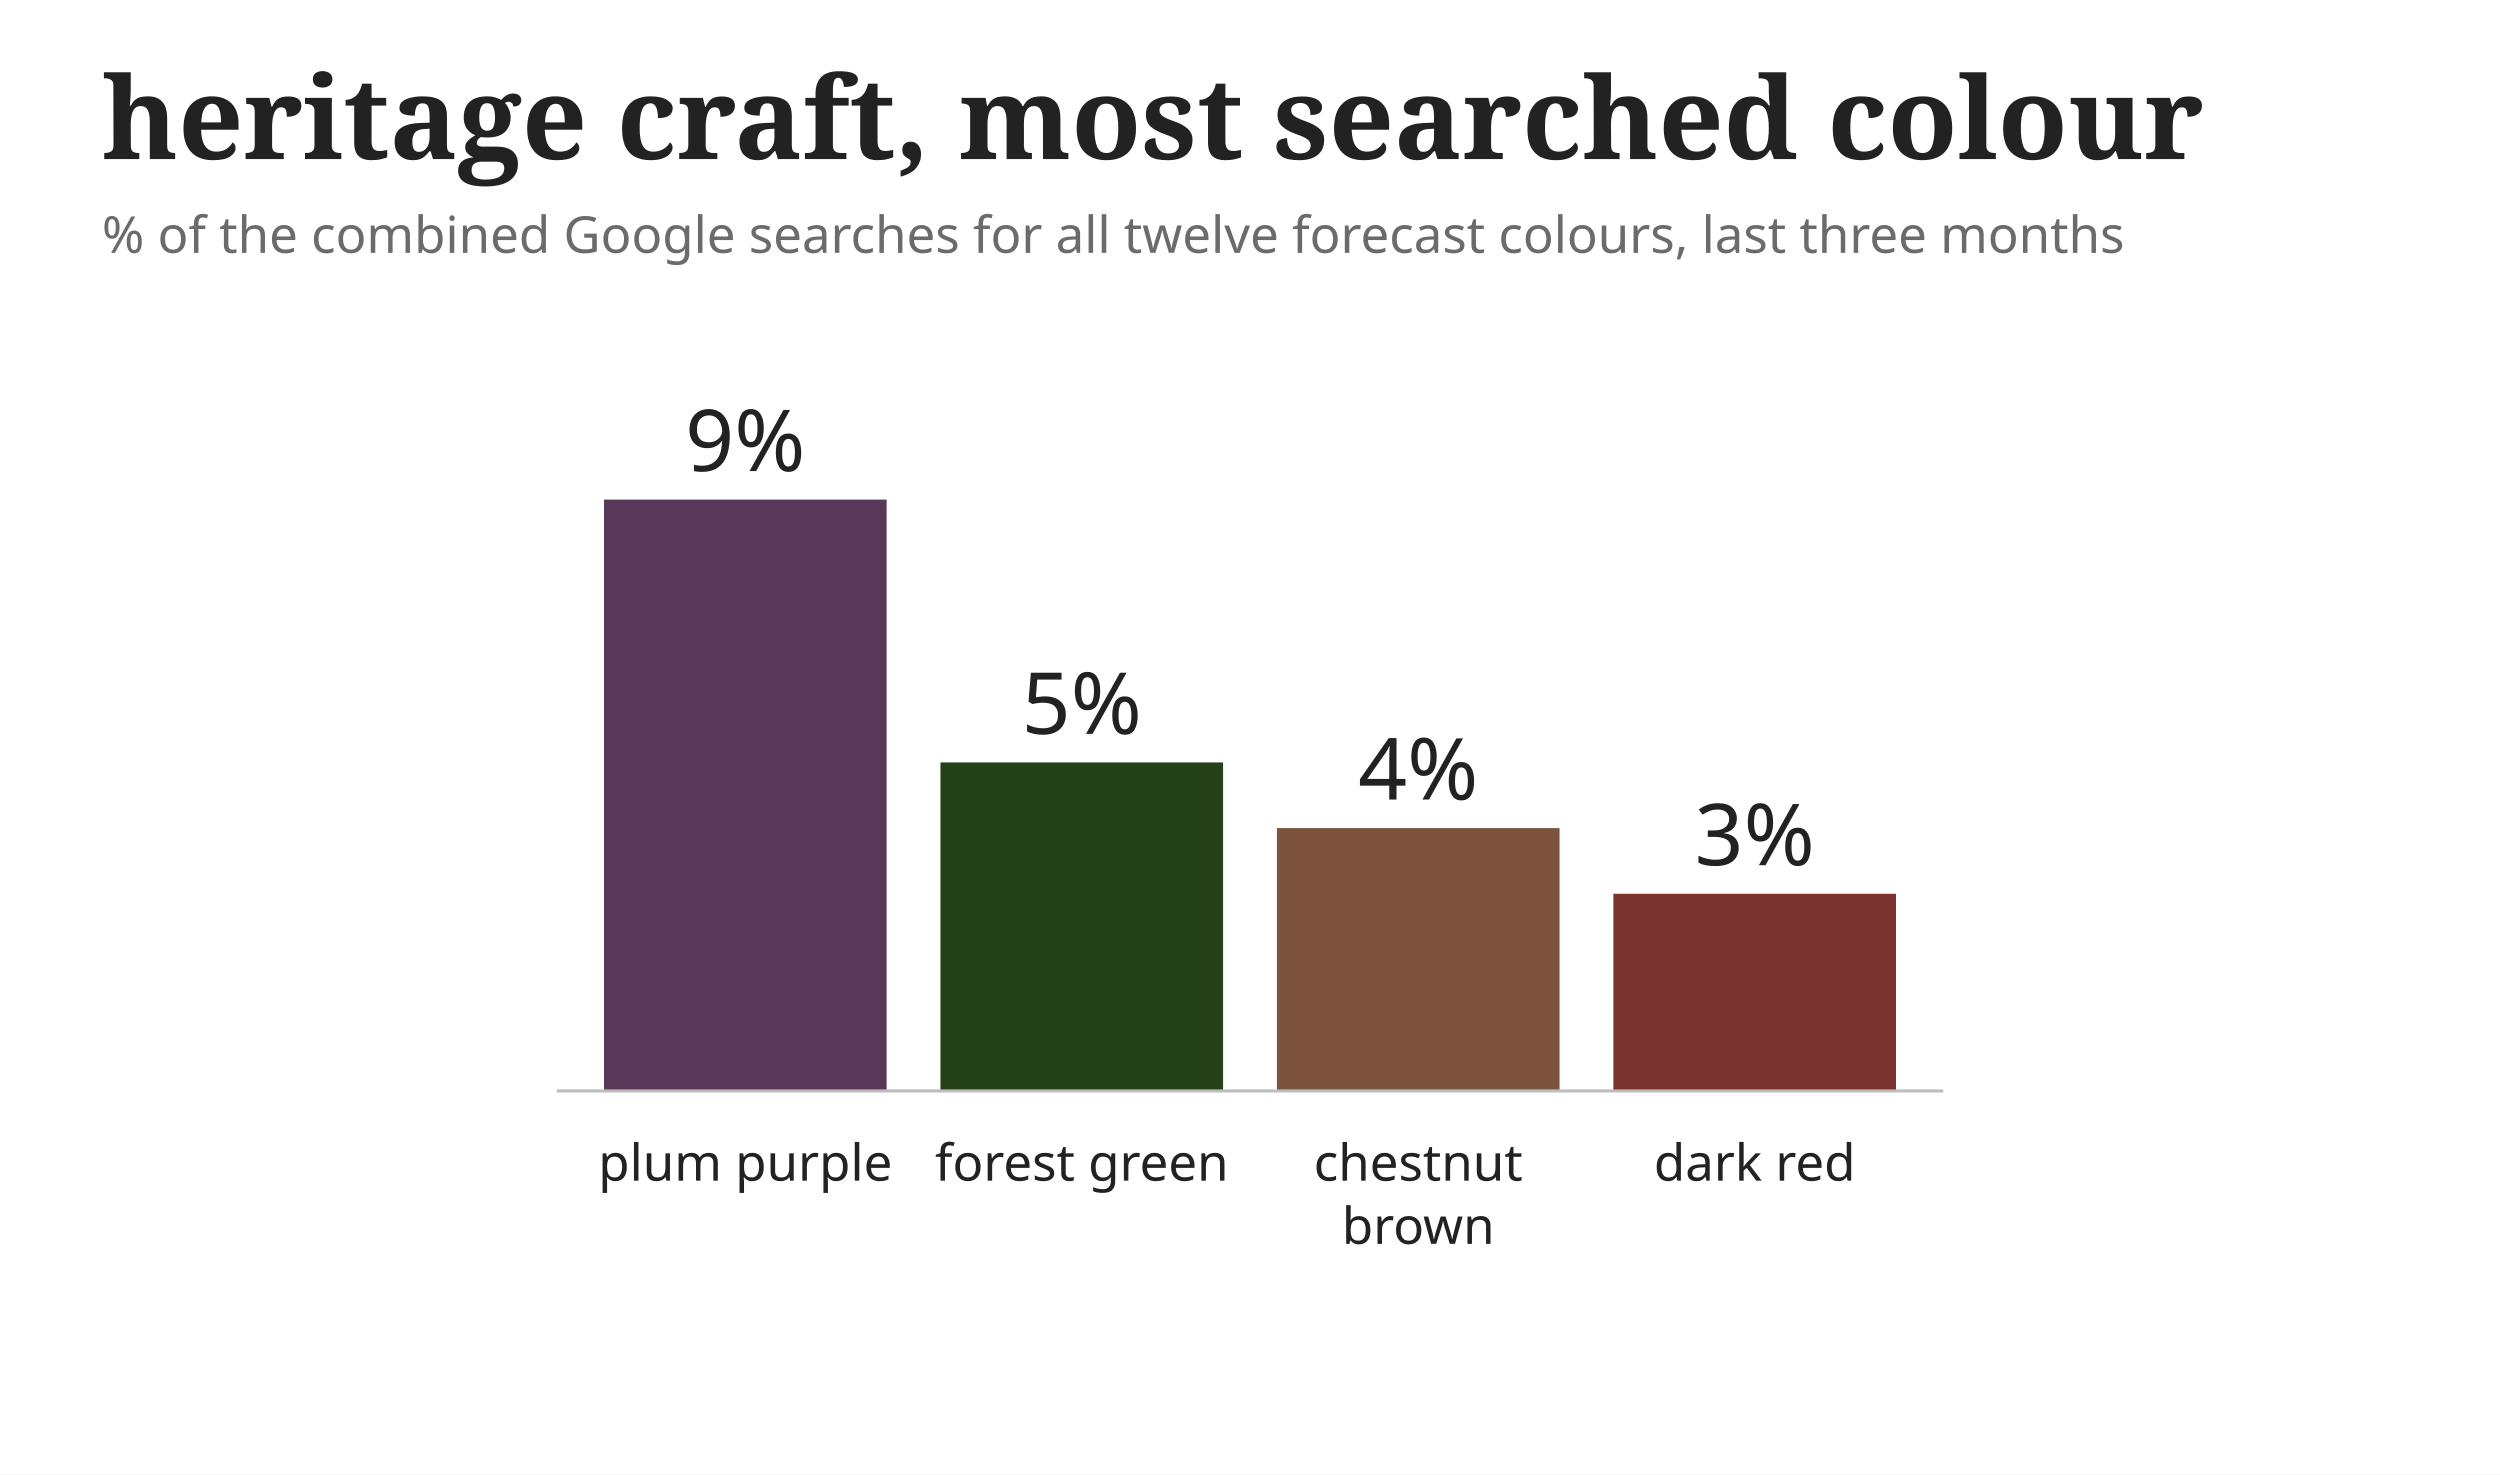
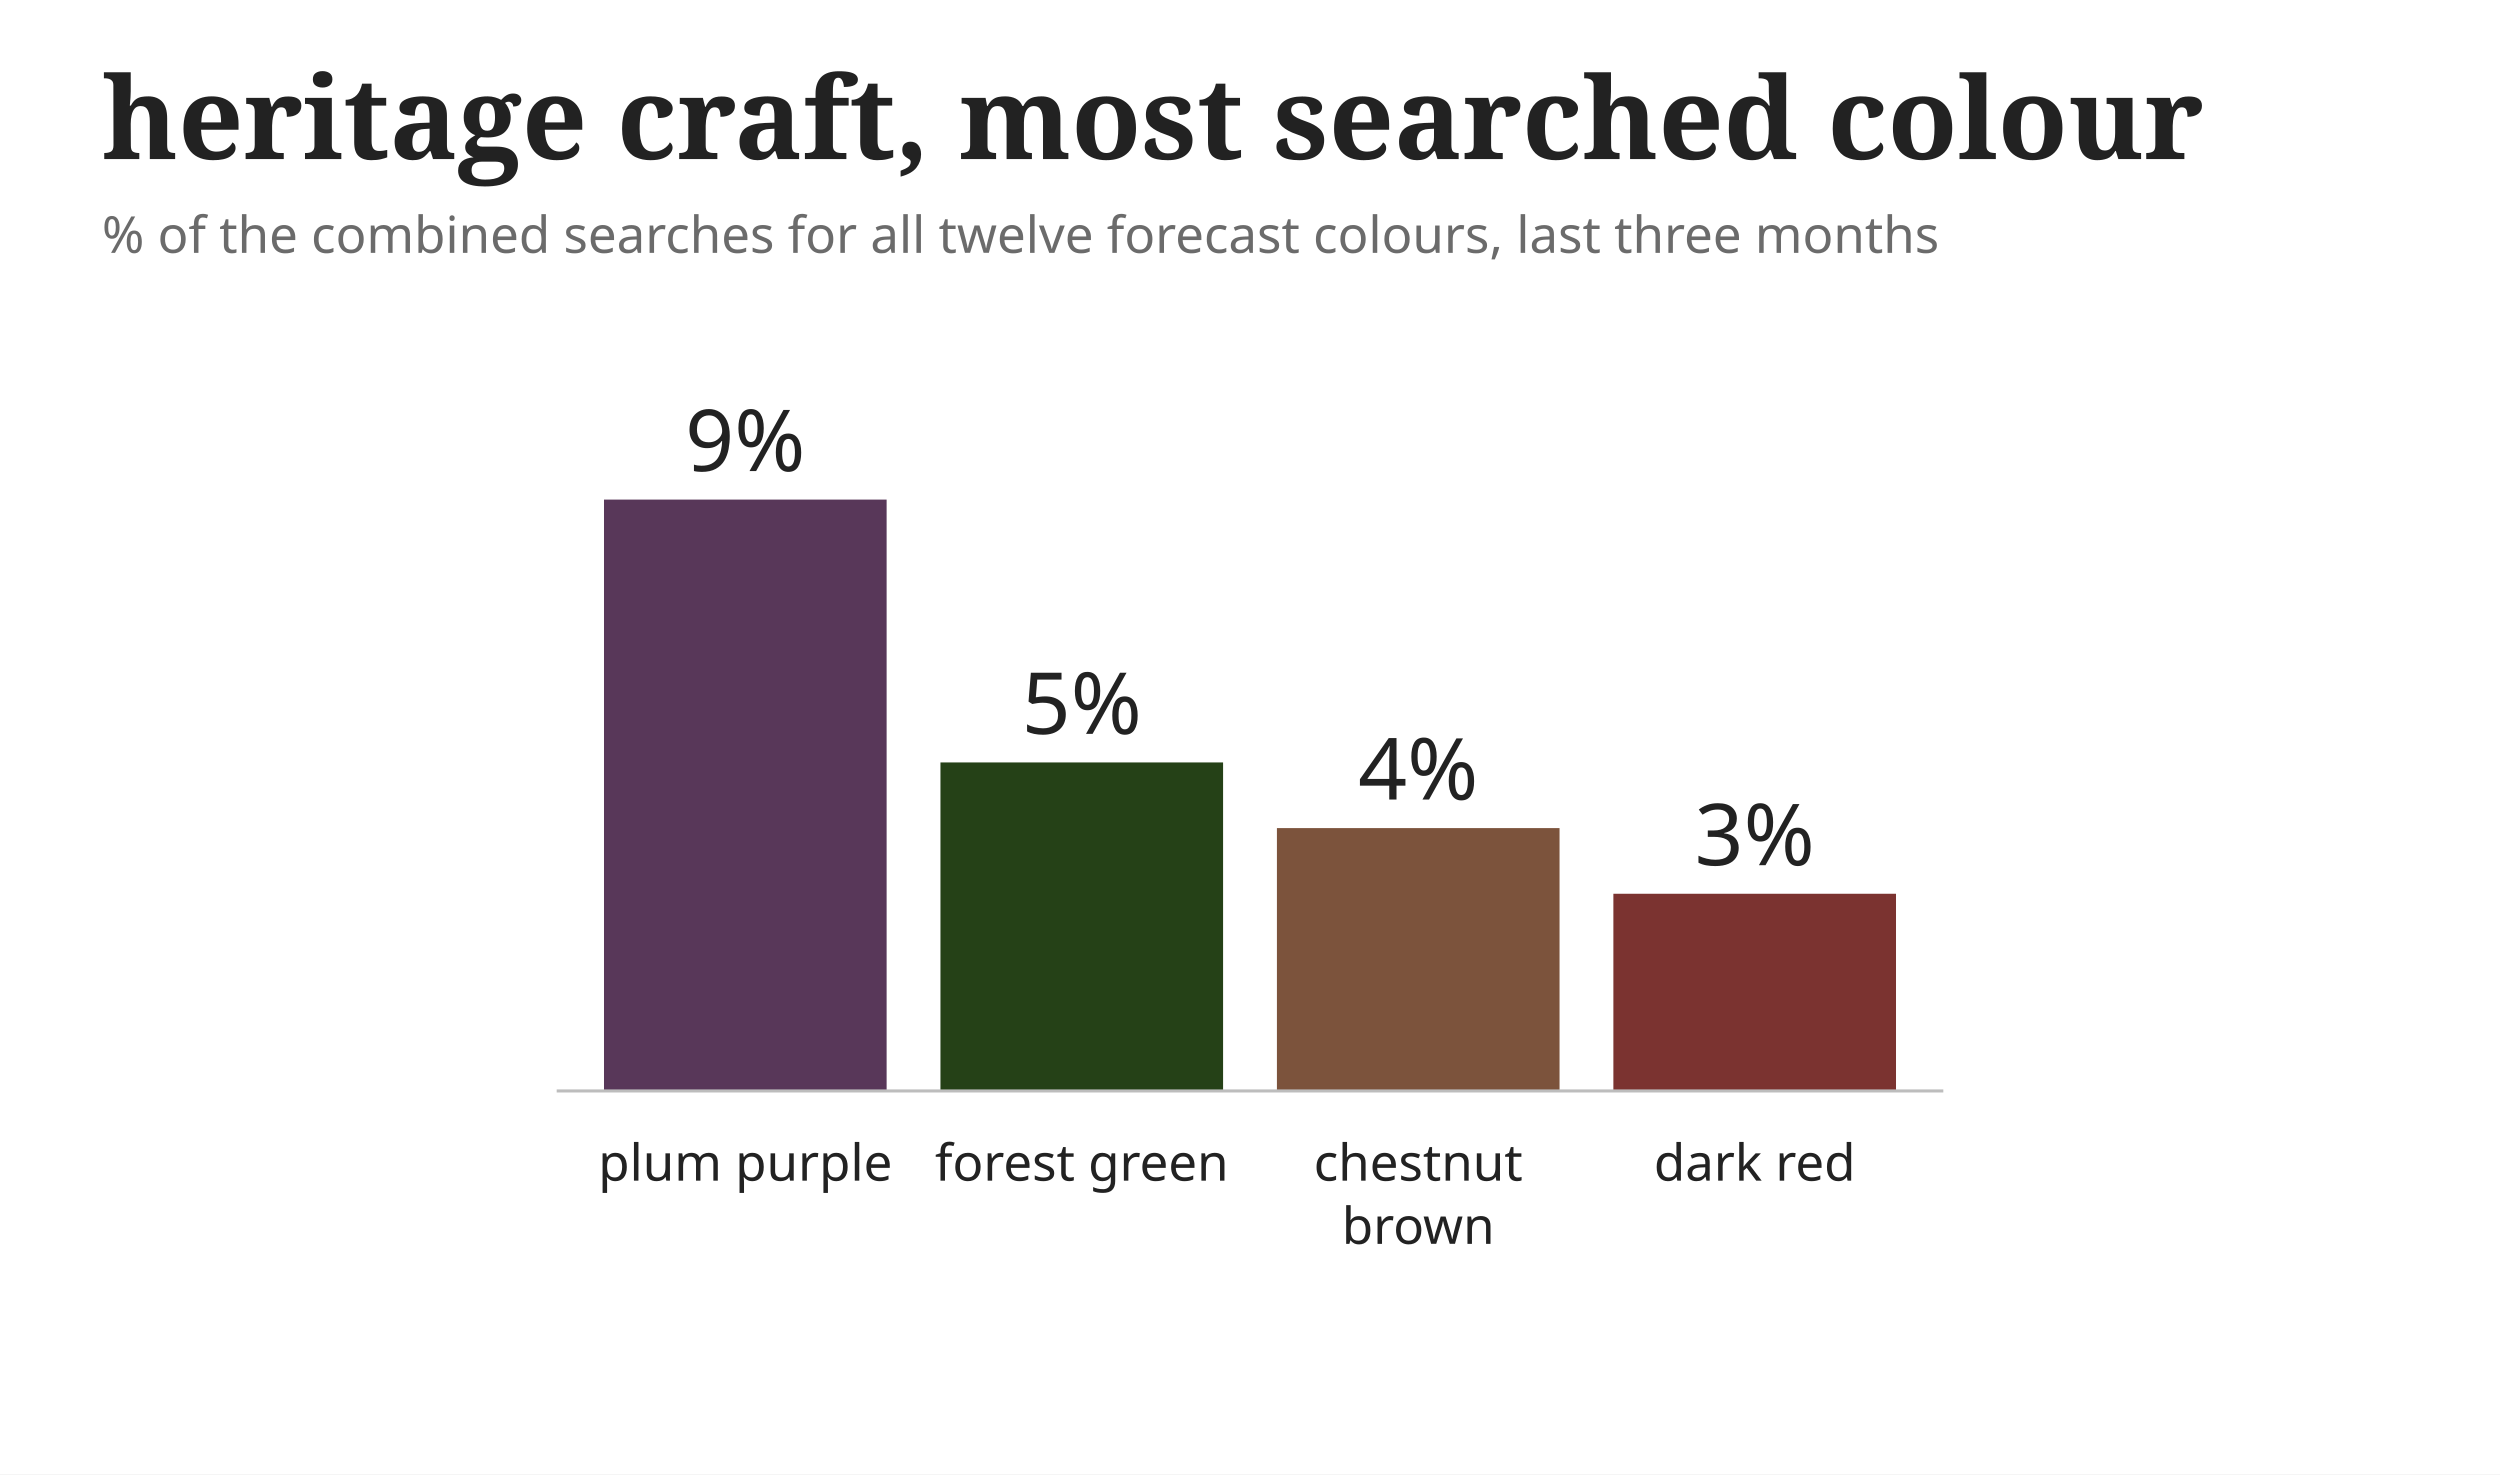
<svg xmlns="http://www.w3.org/2000/svg" viewBox="0 0 1226 723" width="1226" height="723">
  <rect width="1226" height="723" fill="#FFFFFF" />
  <text x="50" y="78" font-family="'Playfair Display', Georgia, serif" font-weight="700" font-size="56" fill="#222222">heritage craft, most searched colour</text>
-   <text x="50" y="124" font-family="'Century Gothic', 'Questrial', 'Avenir', sans-serif" font-size="25" fill="#6B6B6B">% of the combined Google searches for all twelve forecast colours, last three months</text>
+   <text x="50" y="124" font-family="'Century Gothic', 'Questrial', 'Avenir', sans-serif" font-size="25" fill="#6B6B6B">% of the combined searches for all twelve forecast colours, last three months</text>
  <rect x="296.2" y="245.0" width="138.6" height="290.0" fill="#583759" />
  <text x="365.5" y="231.0" text-anchor="middle" font-family="'Century Gothic', 'Questrial', 'Avenir', sans-serif" font-size="42" fill="#222222">9%</text>
  <text x="365.5" y="579" text-anchor="middle" font-family="'Century Gothic', 'Questrial', 'Avenir', sans-serif" font-size="25" fill="#222222">plum purple</text>
  <rect x="461.2" y="373.9" width="138.6" height="161.1" fill="#254117" />
  <text x="530.5" y="359.9" text-anchor="middle" font-family="'Century Gothic', 'Questrial', 'Avenir', sans-serif" font-size="42" fill="#222222">5%</text>
  <text x="530.5" y="579" text-anchor="middle" font-family="'Century Gothic', 'Questrial', 'Avenir', sans-serif" font-size="25" fill="#222222">forest green</text>
  <rect x="626.2" y="406.1" width="138.6" height="128.9" fill="#7C533C" />
  <text x="695.5" y="392.1" text-anchor="middle" font-family="'Century Gothic', 'Questrial', 'Avenir', sans-serif" font-size="42" fill="#222222">4%</text>
  <text x="695.5" y="579" text-anchor="middle" font-family="'Century Gothic', 'Questrial', 'Avenir', sans-serif" font-size="25" fill="#222222">chestnut</text>
  <text x="695.5" y="610" text-anchor="middle" font-family="'Century Gothic', 'Questrial', 'Avenir', sans-serif" font-size="25" fill="#222222">brown</text>
  <rect x="791.2" y="438.3" width="138.6" height="96.7" fill="#7B3330" />
  <text x="860.5" y="424.3" text-anchor="middle" font-family="'Century Gothic', 'Questrial', 'Avenir', sans-serif" font-size="42" fill="#222222">3%</text>
  <text x="860.5" y="579" text-anchor="middle" font-family="'Century Gothic', 'Questrial', 'Avenir', sans-serif" font-size="25" fill="#222222">dark red</text>
  <line x1="273.0" y1="535" x2="953.0" y2="535" stroke="#BDBDBD" stroke-width="1.5" />
</svg>
